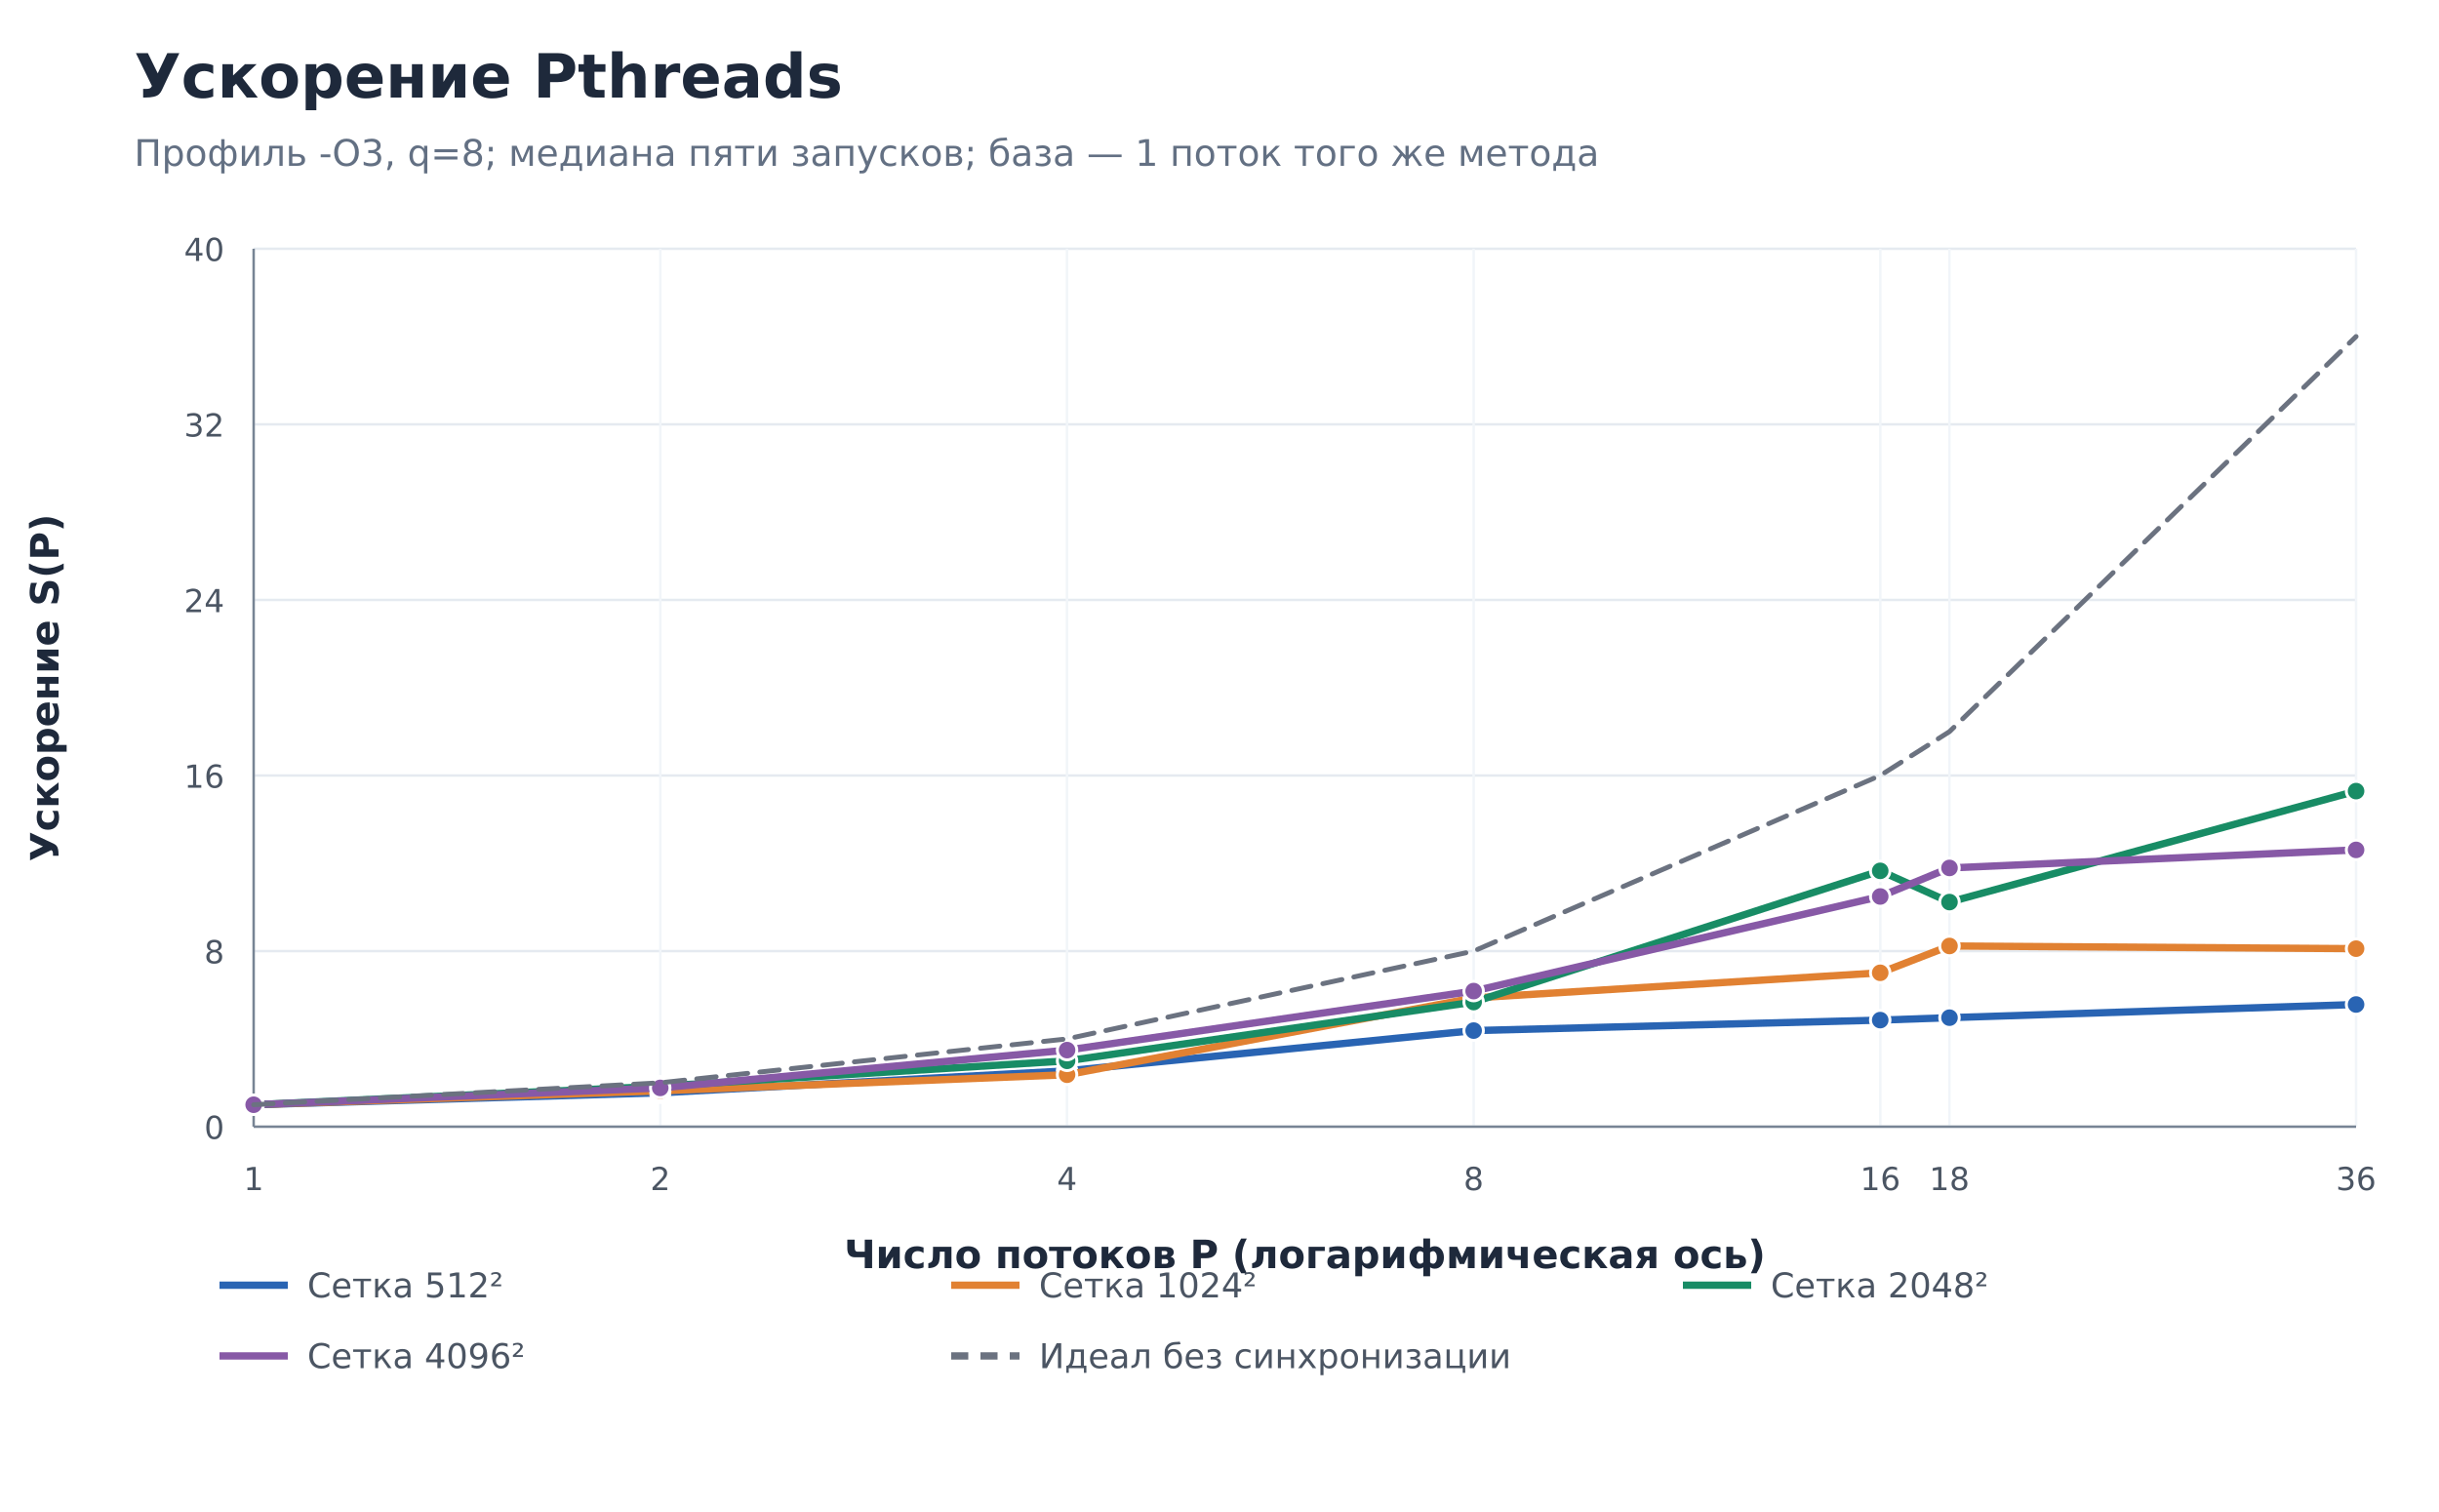
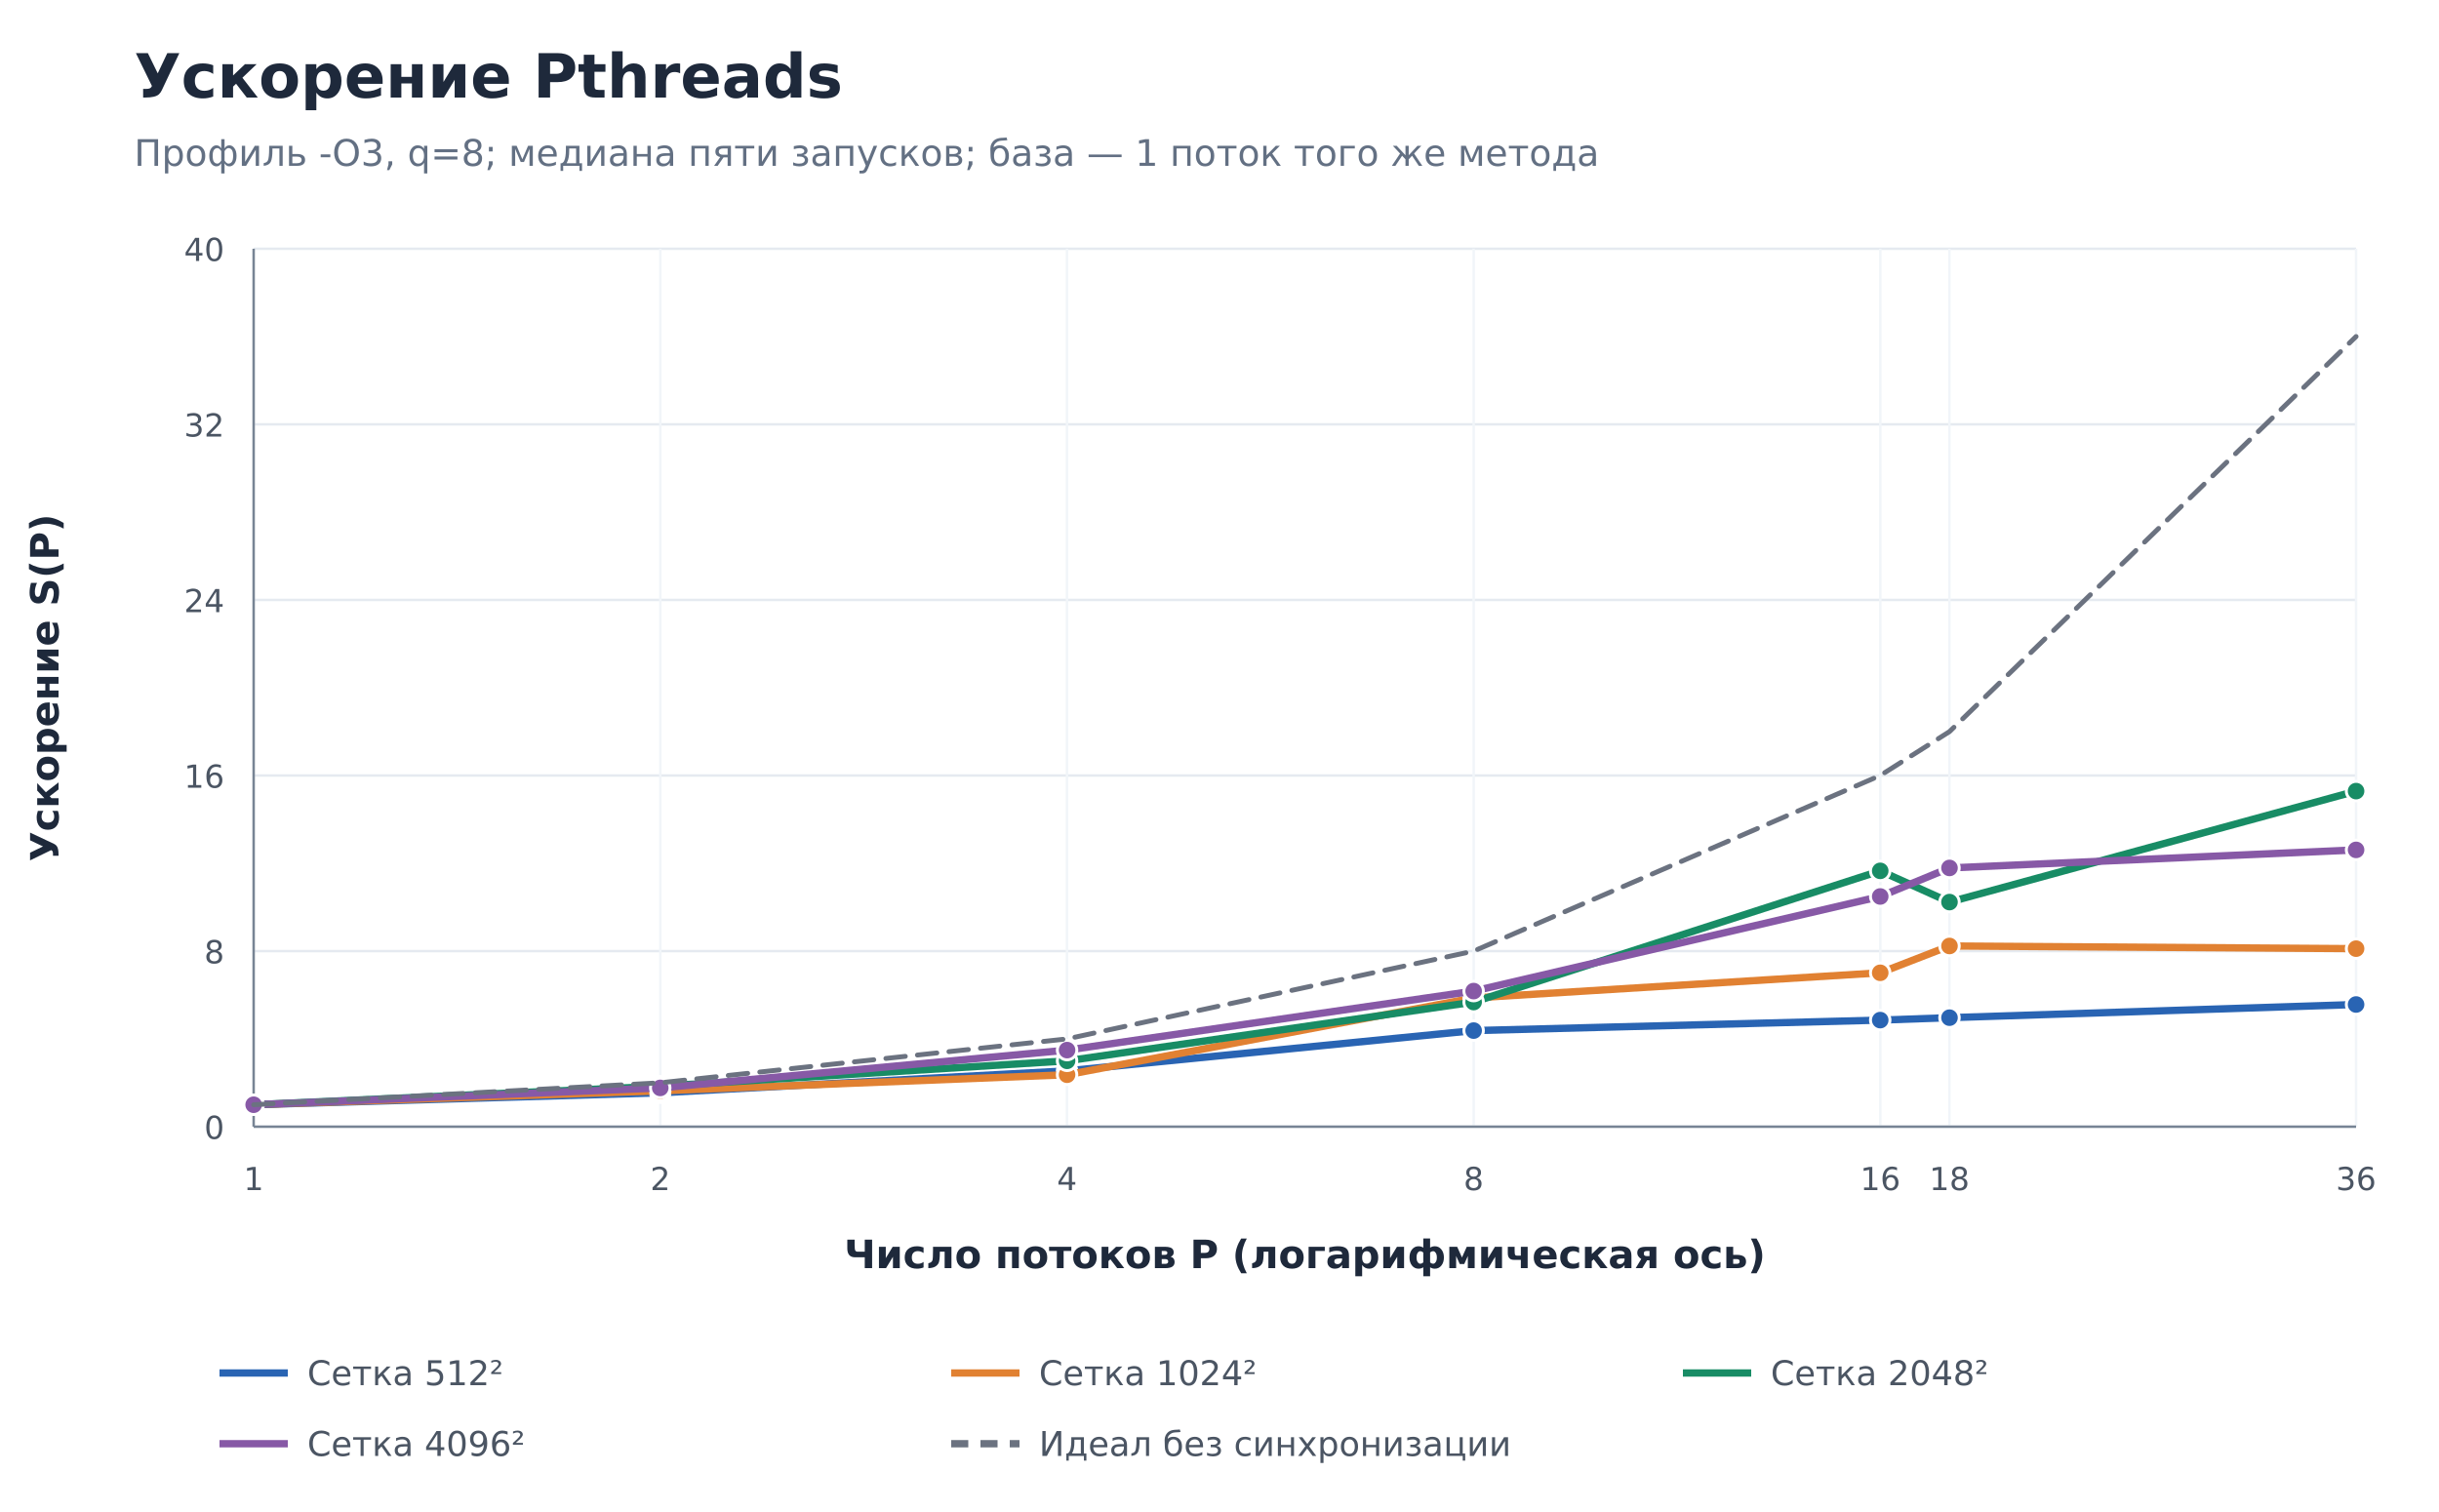
<svg xmlns="http://www.w3.org/2000/svg" width="1000" height="620" viewBox="0 0 1000 620">
  <rect width="1000" height="620" fill="#ffffff" />
  <text x="55" y="40" font-size="25" font-weight="700" fill="#1e293b" font-family="DejaVu Sans,Arial,sans-serif">Ускорение Pthreads</text>
  <text x="55" y="68" font-size="15" fill="#637083" font-family="DejaVu Sans,Arial,sans-serif">Профиль -O3, q=8; медиана пяти запусков; база — 1 поток того же метода</text>
  <line x1="104" x2="966" y1="462.00" y2="462.00" stroke="#e5eaf0" />
  <text x="92" y="467" text-anchor="end" font-size="13" font-weight="400" fill="#4b5563" font-family="DejaVu Sans,Arial,sans-serif">0</text>
  <line x1="104" x2="966" y1="390.00" y2="390.00" stroke="#e5eaf0" />
  <text x="92" y="395" text-anchor="end" font-size="13" font-weight="400" fill="#4b5563" font-family="DejaVu Sans,Arial,sans-serif">8</text>
  <line x1="104" x2="966" y1="318.00" y2="318.00" stroke="#e5eaf0" />
  <text x="92" y="323" text-anchor="end" font-size="13" font-weight="400" fill="#4b5563" font-family="DejaVu Sans,Arial,sans-serif">16</text>
  <line x1="104" x2="966" y1="246.00" y2="246.00" stroke="#e5eaf0" />
  <text x="92" y="251" text-anchor="end" font-size="13" font-weight="400" fill="#4b5563" font-family="DejaVu Sans,Arial,sans-serif">24</text>
  <line x1="104" x2="966" y1="174.00" y2="174.00" stroke="#e5eaf0" />
  <text x="92" y="179" text-anchor="end" font-size="13" font-weight="400" fill="#4b5563" font-family="DejaVu Sans,Arial,sans-serif">32</text>
  <line x1="104" x2="966" y1="102.00" y2="102.00" stroke="#e5eaf0" />
  <text x="92" y="107" text-anchor="end" font-size="13" font-weight="400" fill="#4b5563" font-family="DejaVu Sans,Arial,sans-serif">40</text>
  <line x1="104" x2="104" y1="102" y2="462" stroke="#f1f5f9" />
  <text x="104" y="488" text-anchor="middle" font-size="13" font-weight="400" fill="#4b5563" font-family="DejaVu Sans,Arial,sans-serif">1</text>
  <line x1="270.734" x2="270.734" y1="102" y2="462" stroke="#f1f5f9" />
  <text x="270.734" y="488" text-anchor="middle" font-size="13" font-weight="400" fill="#4b5563" font-family="DejaVu Sans,Arial,sans-serif">2</text>
  <line x1="437.467" x2="437.467" y1="102" y2="462" stroke="#f1f5f9" />
  <text x="437.467" y="488" text-anchor="middle" font-size="13" font-weight="400" fill="#4b5563" font-family="DejaVu Sans,Arial,sans-serif">4</text>
  <line x1="604.201" x2="604.201" y1="102" y2="462" stroke="#f1f5f9" />
  <text x="604.201" y="488" text-anchor="middle" font-size="13" font-weight="400" fill="#4b5563" font-family="DejaVu Sans,Arial,sans-serif">8</text>
  <line x1="770.934" x2="770.934" y1="102" y2="462" stroke="#f1f5f9" />
  <text x="770.934" y="488" text-anchor="middle" font-size="13" font-weight="400" fill="#4b5563" font-family="DejaVu Sans,Arial,sans-serif">16</text>
  <line x1="799.266" x2="799.266" y1="102" y2="462" stroke="#f1f5f9" />
  <text x="799.266" y="488" text-anchor="middle" font-size="13" font-weight="400" fill="#4b5563" font-family="DejaVu Sans,Arial,sans-serif">18</text>
  <line x1="966" x2="966" y1="102" y2="462" stroke="#f1f5f9" />
  <text x="966" y="488" text-anchor="middle" font-size="13" font-weight="400" fill="#4b5563" font-family="DejaVu Sans,Arial,sans-serif">36</text>
  <line x1="104" x2="104" y1="102" y2="462" stroke="#778494" />
  <line x1="104" x2="966" y1="462" y2="462" stroke="#778494" />
  <path d="M104.0 453.0 L270.7 448.1 L437.5 439.1 L604.2 422.6 L770.9 418.3 L799.3 417.3 L966.0 411.9" fill="none" stroke="#2964b3" stroke-width="3" stroke-linecap="round" stroke-linejoin="round" />
  <circle cx="104.0" cy="453.0" r="4" fill="#2964b3" stroke="#fff" stroke-width="1.2" />
  <circle cx="270.7" cy="448.1" r="4" fill="#2964b3" stroke="#fff" stroke-width="1.2" />
  <circle cx="437.5" cy="439.1" r="4" fill="#2964b3" stroke="#fff" stroke-width="1.2" />
  <circle cx="604.2" cy="422.6" r="4" fill="#2964b3" stroke="#fff" stroke-width="1.2" />
  <circle cx="770.9" cy="418.3" r="4" fill="#2964b3" stroke="#fff" stroke-width="1.2" />
  <circle cx="799.3" cy="417.3" r="4" fill="#2964b3" stroke="#fff" stroke-width="1.2" />
  <circle cx="966.0" cy="411.9" r="4" fill="#2964b3" stroke="#fff" stroke-width="1.2" />
  <path d="M104.0 453.0 L270.7 447.3 L437.5 440.7 L604.2 409.2 L770.9 398.9 L799.3 387.9 L966.0 389.0" fill="none" stroke="#e18132" stroke-width="3" stroke-linecap="round" stroke-linejoin="round" />
  <circle cx="104.0" cy="453.0" r="4" fill="#e18132" stroke="#fff" stroke-width="1.2" />
  <circle cx="270.7" cy="447.3" r="4" fill="#e18132" stroke="#fff" stroke-width="1.2" />
  <circle cx="437.5" cy="440.7" r="4" fill="#e18132" stroke="#fff" stroke-width="1.2" />
  <circle cx="604.2" cy="409.2" r="4" fill="#e18132" stroke="#fff" stroke-width="1.2" />
  <circle cx="770.9" cy="398.9" r="4" fill="#e18132" stroke="#fff" stroke-width="1.2" />
  <circle cx="799.3" cy="387.9" r="4" fill="#e18132" stroke="#fff" stroke-width="1.2" />
  <circle cx="966.0" cy="389.0" r="4" fill="#e18132" stroke="#fff" stroke-width="1.2" />
  <path d="M104.0 453.0 L270.7 445.4 L437.5 435.0 L604.2 410.9 L770.9 357.1 L799.3 369.9 L966.0 324.4" fill="none" stroke="#188c65" stroke-width="3" stroke-linecap="round" stroke-linejoin="round" />
  <circle cx="104.0" cy="453.0" r="4" fill="#188c65" stroke="#fff" stroke-width="1.2" />
  <circle cx="270.7" cy="445.4" r="4" fill="#188c65" stroke="#fff" stroke-width="1.2" />
  <circle cx="437.5" cy="435.0" r="4" fill="#188c65" stroke="#fff" stroke-width="1.2" />
  <circle cx="604.2" cy="410.9" r="4" fill="#188c65" stroke="#fff" stroke-width="1.2" />
  <circle cx="770.9" cy="357.1" r="4" fill="#188c65" stroke="#fff" stroke-width="1.2" />
  <circle cx="799.3" cy="369.9" r="4" fill="#188c65" stroke="#fff" stroke-width="1.2" />
  <circle cx="966.0" cy="324.4" r="4" fill="#188c65" stroke="#fff" stroke-width="1.2" />
  <path d="M104.0 453.0 L270.7 446.1 L437.5 430.6 L604.2 406.4 L770.9 367.6 L799.3 355.9 L966.0 348.5" fill="none" stroke="#8759a6" stroke-width="3" stroke-linecap="round" stroke-linejoin="round" />
  <circle cx="104.0" cy="453.0" r="4" fill="#8759a6" stroke="#fff" stroke-width="1.2" />
  <circle cx="270.7" cy="446.1" r="4" fill="#8759a6" stroke="#fff" stroke-width="1.2" />
  <circle cx="437.5" cy="430.6" r="4" fill="#8759a6" stroke="#fff" stroke-width="1.2" />
  <circle cx="604.2" cy="406.4" r="4" fill="#8759a6" stroke="#fff" stroke-width="1.2" />
  <circle cx="770.9" cy="367.6" r="4" fill="#8759a6" stroke="#fff" stroke-width="1.2" />
  <circle cx="799.3" cy="355.9" r="4" fill="#8759a6" stroke="#fff" stroke-width="1.2" />
  <circle cx="966.0" cy="348.5" r="4" fill="#8759a6" stroke="#fff" stroke-width="1.2" />
  <path d="M104.0 453.0 L270.7 444.0 L437.5 426.0 L604.2 390.0 L770.9 318.0 L799.3 300.0 L966.0 138.0" fill="none" stroke="#6b7280" stroke-width="2" stroke-linecap="round" stroke-linejoin="round" stroke-dasharray="8 5" />
  <text x="535" y="520" text-anchor="middle" font-size="16" font-weight="600" fill="#1e293b" font-family="DejaVu Sans,Arial,sans-serif">Число потоков P (логарифмическая ось)</text>
  <text x="24" y="282" text-anchor="middle" font-size="16" font-weight="600" fill="#1e293b" transform="rotate(-90 24 282)" font-family="DejaVu Sans,Arial,sans-serif">Ускорение S(P)</text>
-   <path d="M90 527H118" stroke="#2964b3" stroke-width="3" />
-   <text x="126" y="532" text-anchor="start" font-size="14" font-weight="400" fill="#4b5563" font-family="DejaVu Sans,Arial,sans-serif">Сетка 512²</text>
-   <path d="M390 527H418" stroke="#e18132" stroke-width="3" />
-   <text x="426" y="532" text-anchor="start" font-size="14" font-weight="400" fill="#4b5563" font-family="DejaVu Sans,Arial,sans-serif">Сетка 1024²</text>
-   <path d="M690 527H718" stroke="#188c65" stroke-width="3" />
-   <text x="726" y="532" text-anchor="start" font-size="14" font-weight="400" fill="#4b5563" font-family="DejaVu Sans,Arial,sans-serif">Сетка 2048²</text>
-   <path d="M90 556H118" stroke="#8759a6" stroke-width="3" />
-   <text x="126" y="561" text-anchor="start" font-size="14" font-weight="400" fill="#4b5563" font-family="DejaVu Sans,Arial,sans-serif">Сетка 4096²</text>
-   <path d="M390 556H418" stroke="#6b7280" stroke-width="3" stroke-dasharray="7,5" />
-   <text x="426" y="561" text-anchor="start" font-size="14" font-weight="400" fill="#4b5563" font-family="DejaVu Sans,Arial,sans-serif">Идеал без синхронизации</text>
+   <path d="M90 563H118" stroke="#2964b3" stroke-width="3" />
+   <text x="126" y="568" text-anchor="start" font-size="14" font-weight="400" fill="#4b5563" font-family="DejaVu Sans,Arial,sans-serif">Сетка 512²</text>
+   <path d="M390 563H418" stroke="#e18132" stroke-width="3" />
+   <text x="426" y="568" text-anchor="start" font-size="14" font-weight="400" fill="#4b5563" font-family="DejaVu Sans,Arial,sans-serif">Сетка 1024²</text>
+   <path d="M690 563H718" stroke="#188c65" stroke-width="3" />
+   <text x="726" y="568" text-anchor="start" font-size="14" font-weight="400" fill="#4b5563" font-family="DejaVu Sans,Arial,sans-serif">Сетка 2048²</text>
+   <path d="M90 592H118" stroke="#8759a6" stroke-width="3" />
+   <text x="126" y="597" text-anchor="start" font-size="14" font-weight="400" fill="#4b5563" font-family="DejaVu Sans,Arial,sans-serif">Сетка 4096²</text>
+   <path d="M390 592H418" stroke="#6b7280" stroke-width="3" stroke-dasharray="7,5" />
+   <text x="426" y="597" text-anchor="start" font-size="14" font-weight="400" fill="#4b5563" font-family="DejaVu Sans,Arial,sans-serif">Идеал без синхронизации</text>
</svg>
